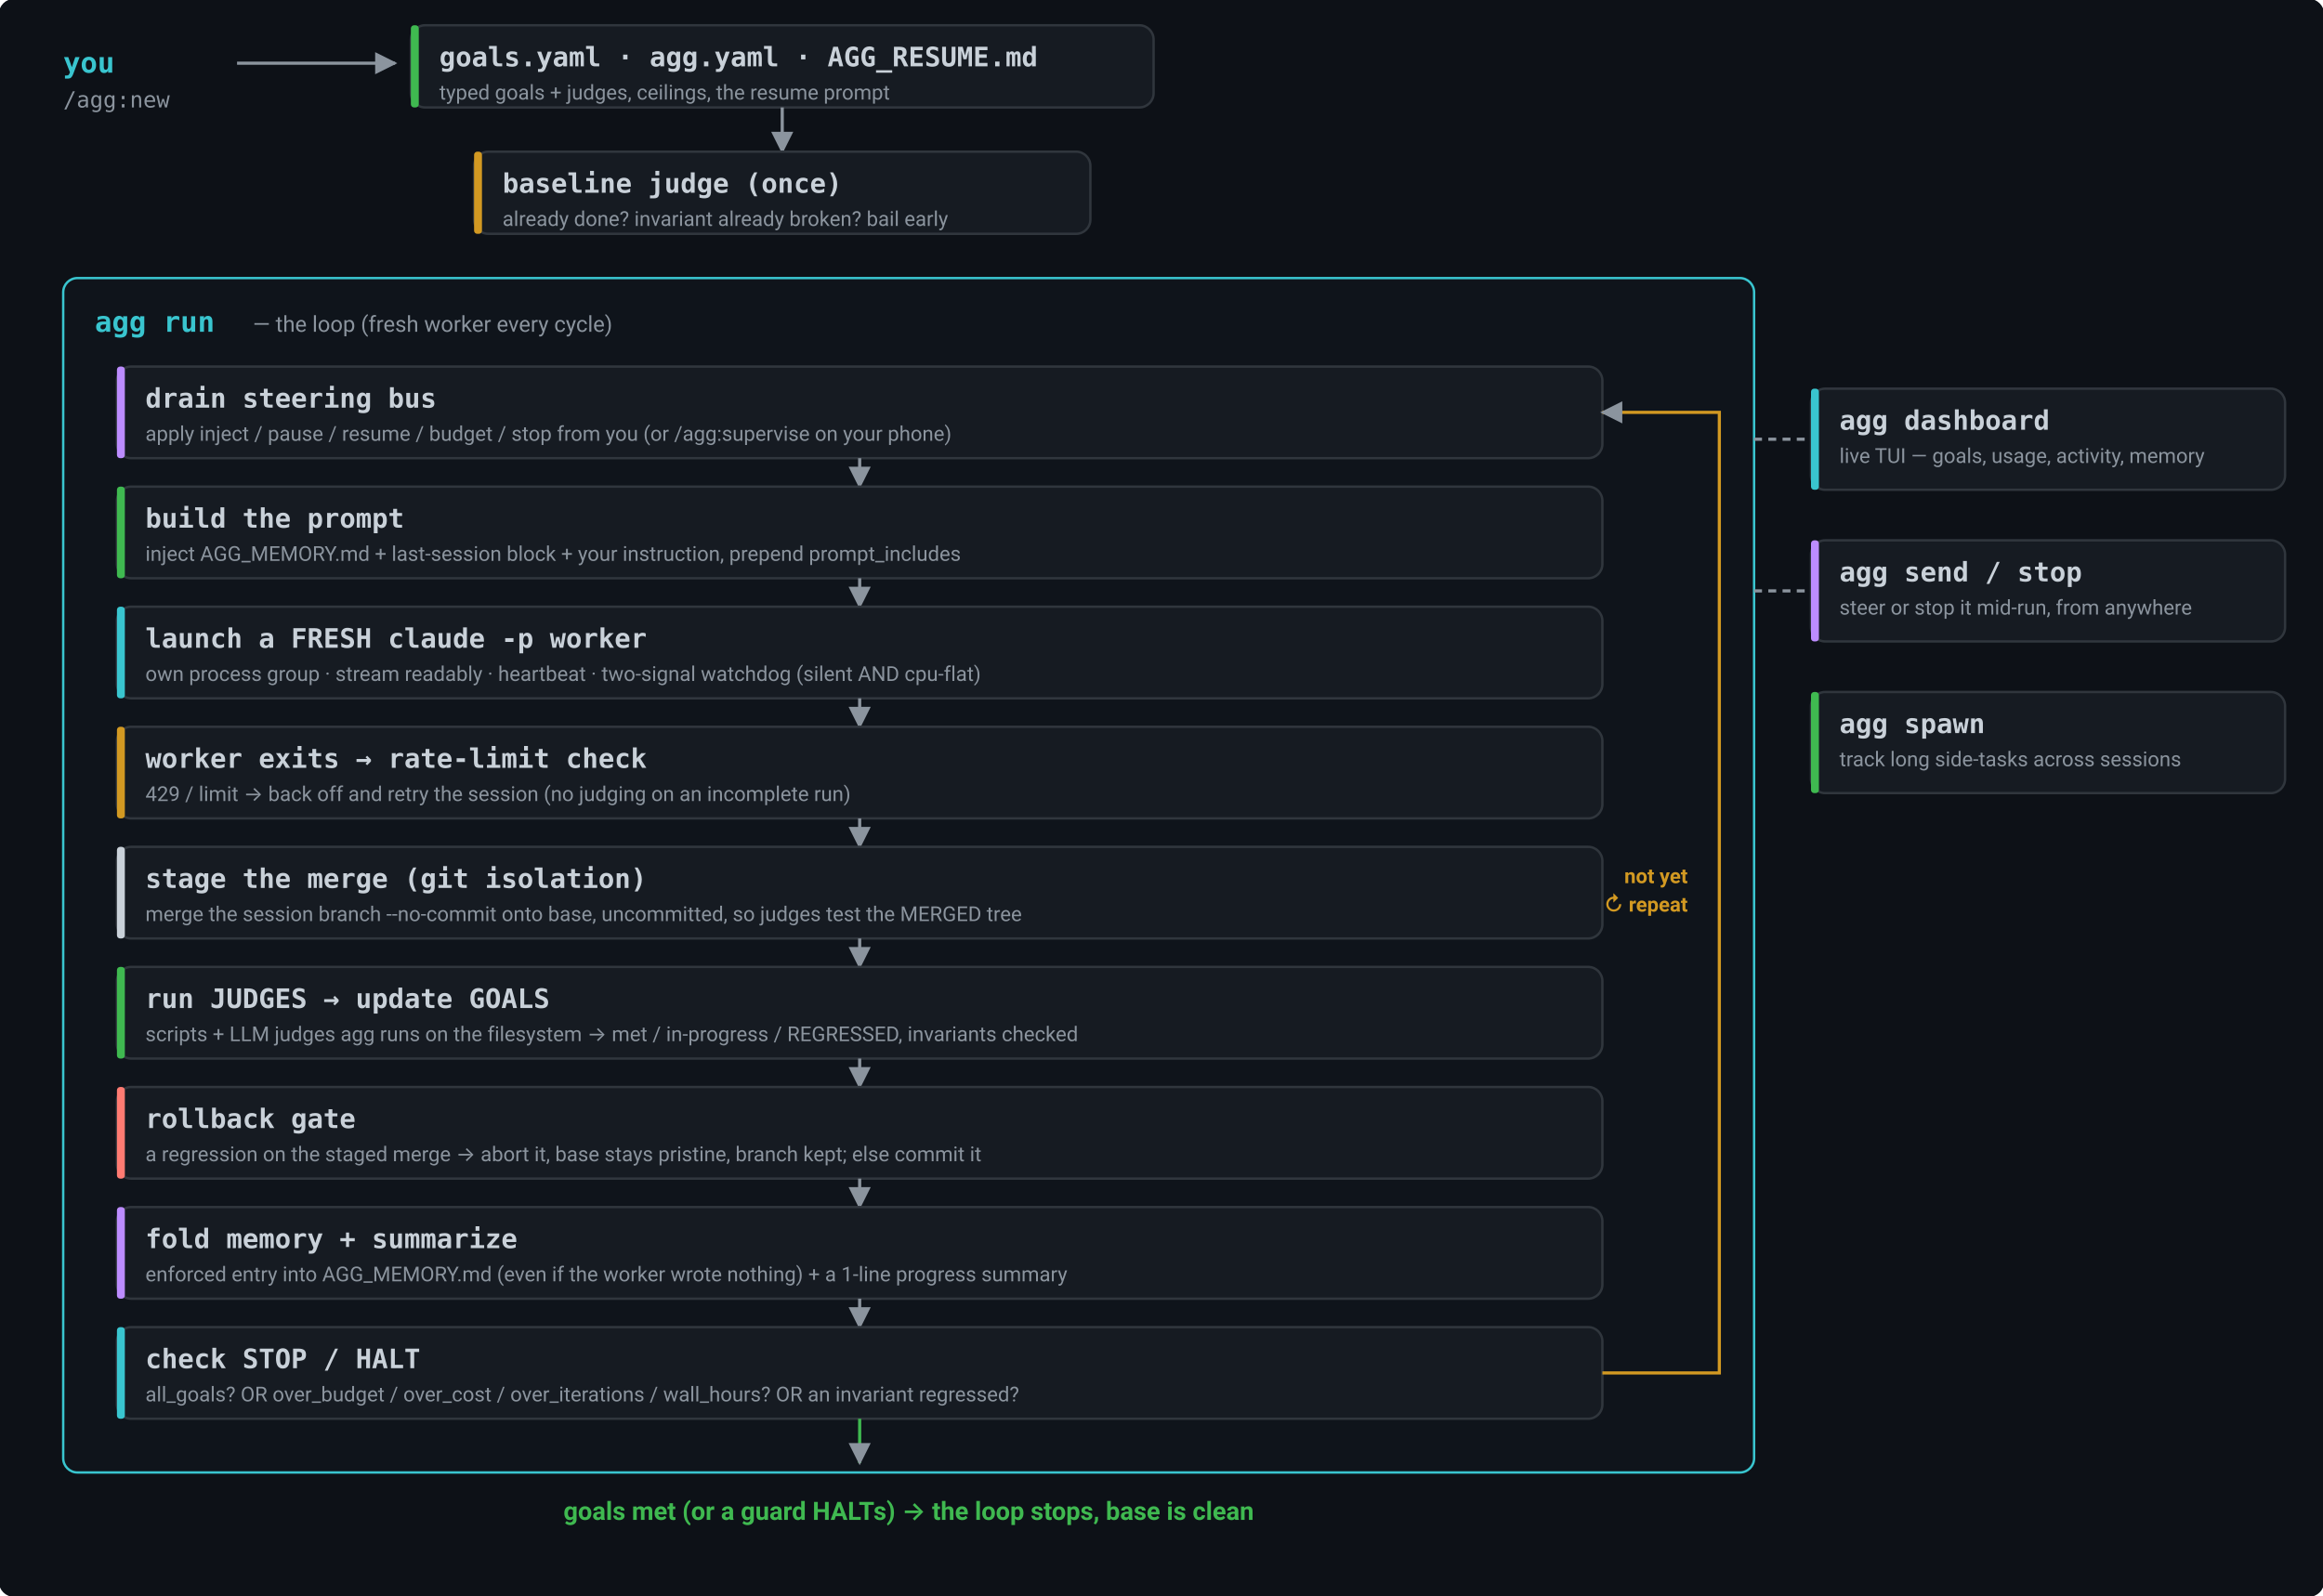
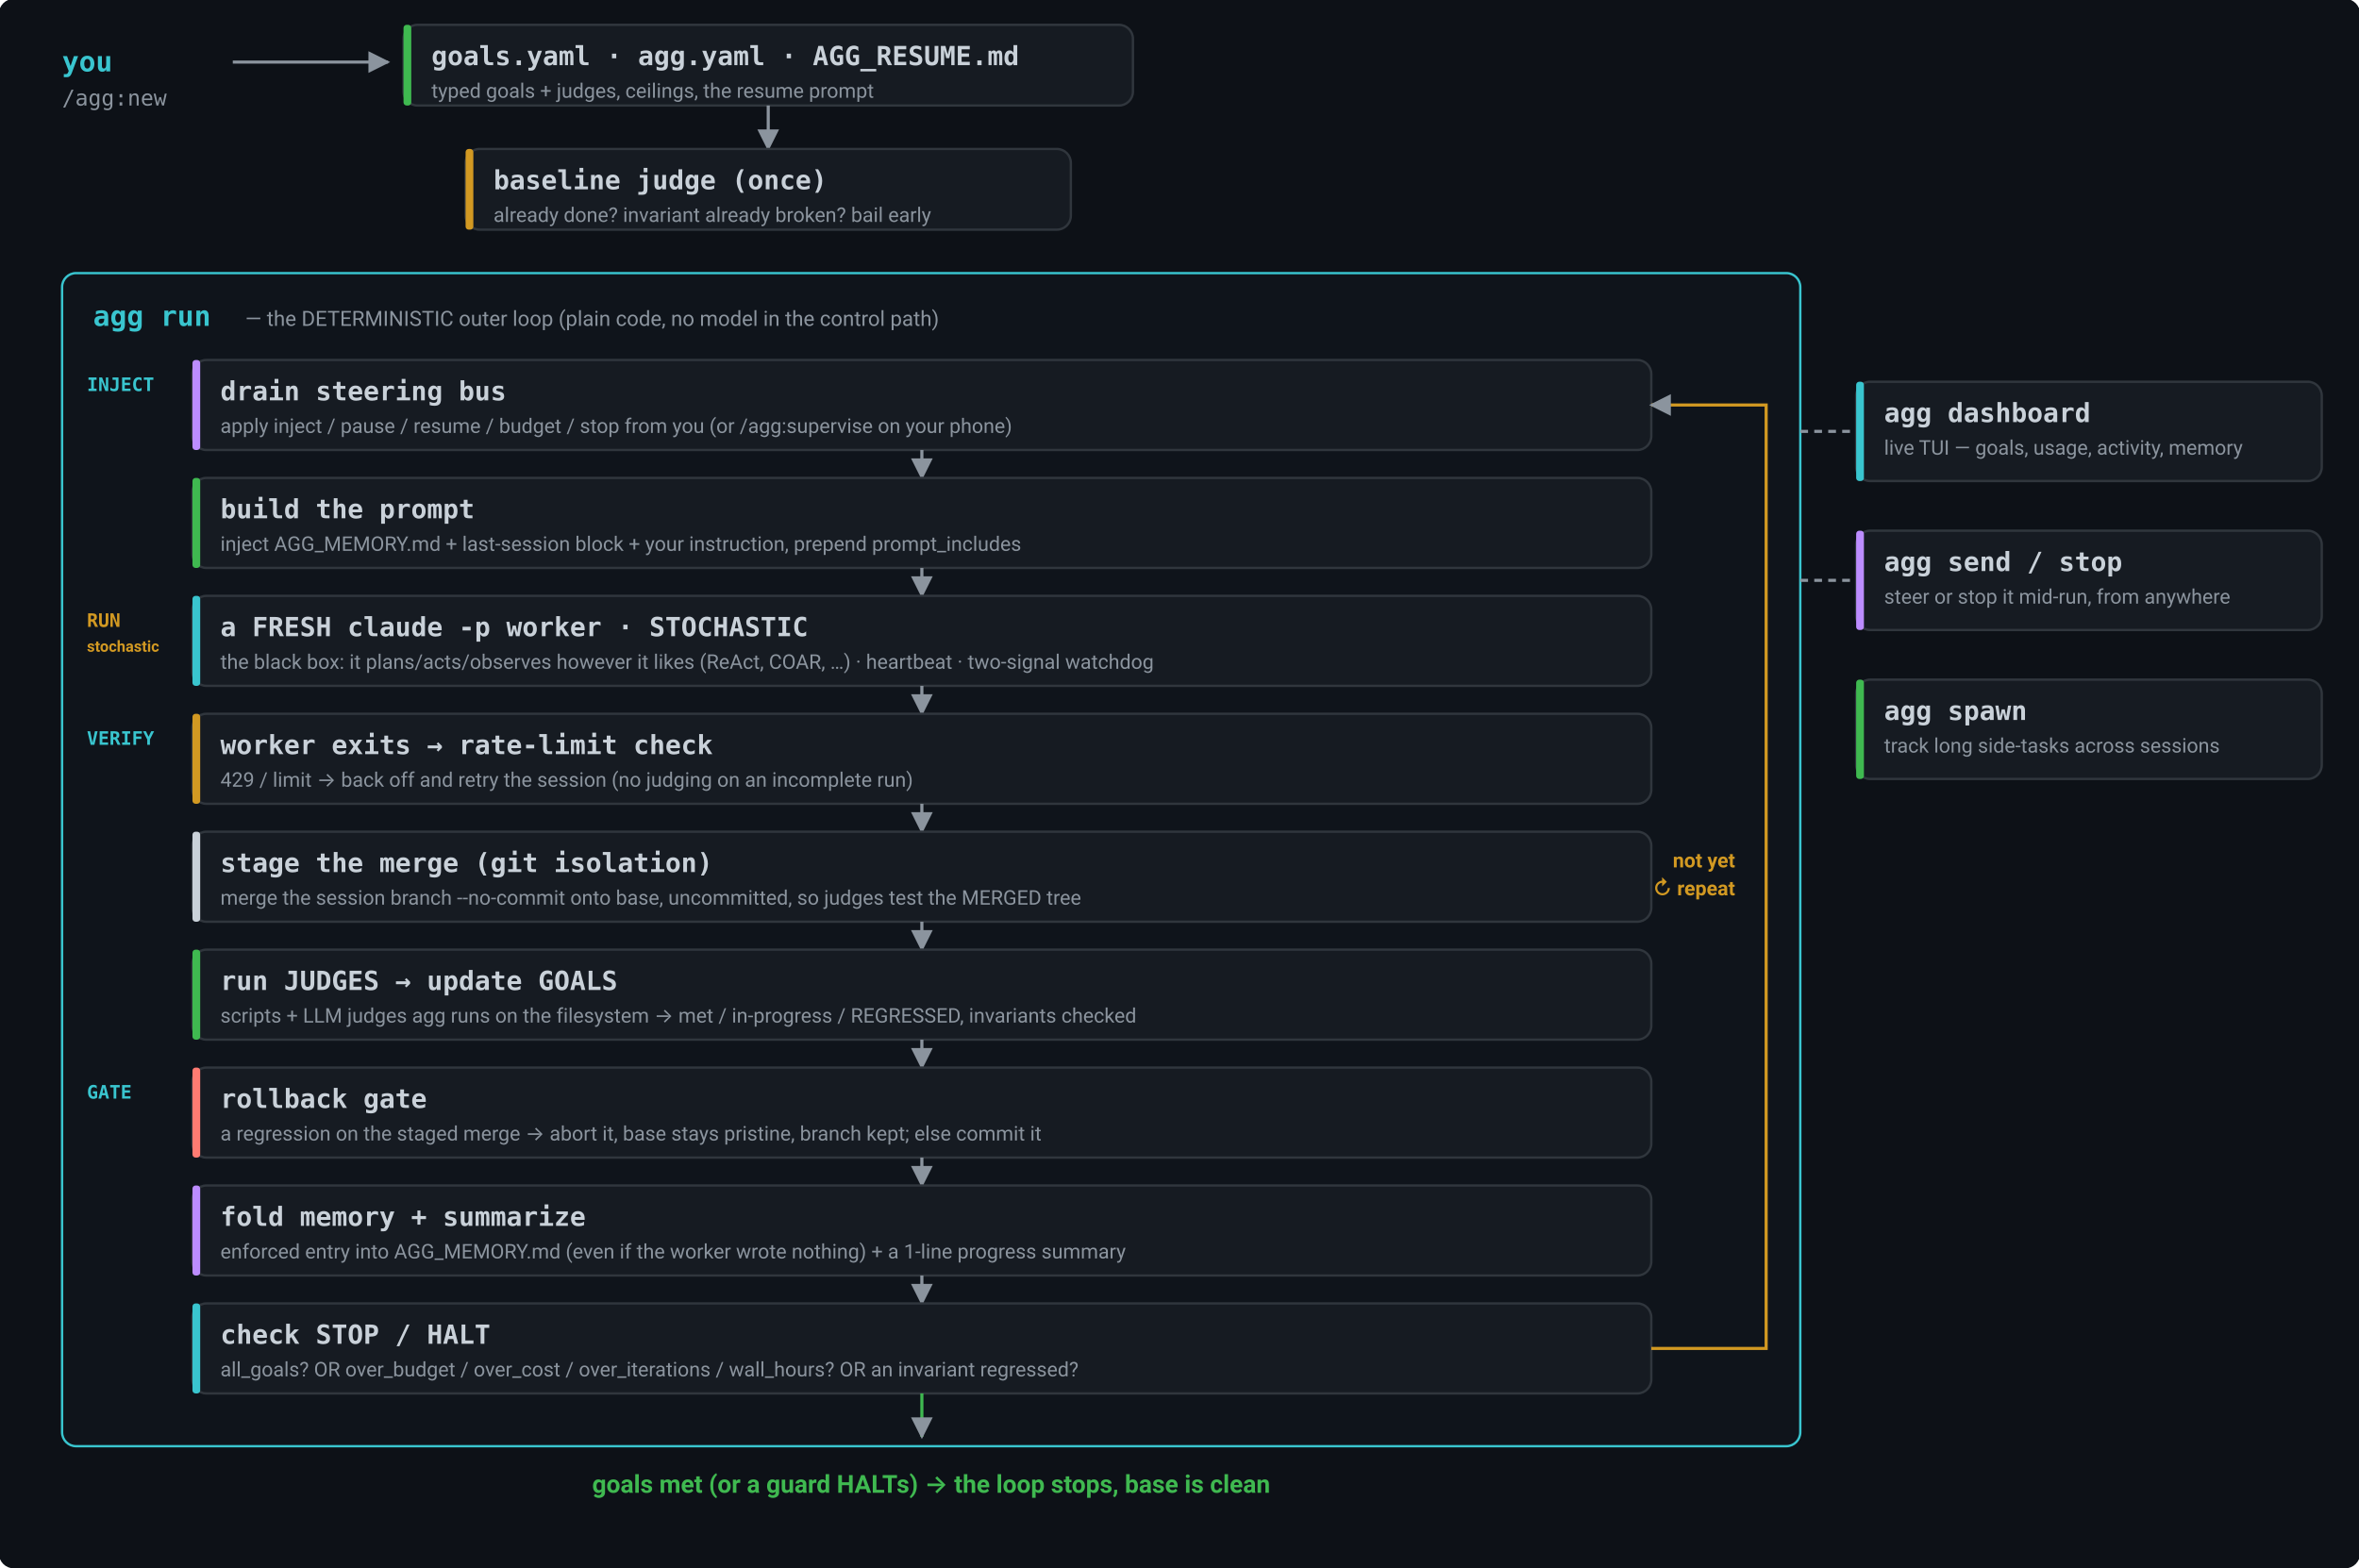
- <svg xmlns="http://www.w3.org/2000/svg" width="1470" height="1010" viewBox="0 0 1470 1010">
+ <svg xmlns="http://www.w3.org/2000/svg" width="1520" height="1010" viewBox="0 0 1520 1010">
  <defs>
    <marker id="arrow" viewBox="0 0 10 10" refX="9" refY="5" markerWidth="7" markerHeight="7" orient="auto-start-reverse">
      <path d="M0,0 L10,5 L0,10 z" fill="#8b949e" />
    </marker>
  </defs>
-   <rect x="0" y="0" width="1470" height="1010" rx="9" fill="#0d1117" stroke="#0d1117" stroke-width="1.5" />
+   <rect x="0" y="0" width="1520" height="1010" rx="9" fill="#0d1117" stroke="#0d1117" stroke-width="1.5" />
  <text x="40" y="46" fill="#39c5cf" font-size="18" font-weight="700" font-family="SFMono-Regular,Menlo,Consolas,monospace" text-anchor="start">you</text>
  <text x="40" y="68" fill="#8b949e" font-size="14" font-weight="400" font-family="SFMono-Regular,Menlo,Consolas,monospace" text-anchor="start">/agg:new</text>
  <line x1="150" y1="40" x2="250" y2="40" stroke="#8b949e" stroke-width="2" marker-end="url(#arrow)" />
  <rect x="260" y="16" width="470" height="52" rx="9" fill="#161b22" stroke="#30363d" stroke-width="1.5" />
  <rect x="260" y="16" width="5" height="52" rx="2" fill="#3fb950" />
  <text x="278" y="42" fill="#c9d1d9" font-size="17" font-weight="600" font-family="SFMono-Regular,Menlo,Consolas,monospace" text-anchor="start">goals.yaml · agg.yaml · AGG_RESUME.md</text>
  <text x="278" y="63" fill="#8b949e" font-size="13" font-weight="400" font-family="-apple-system,Segoe UI,Roboto,sans-serif" text-anchor="start">typed goals + judges, ceilings, the resume prompt</text>
  <line x1="495" y1="68" x2="495" y2="96" stroke="#8b949e" stroke-width="2" marker-end="url(#arrow)" />
  <rect x="300" y="96" width="390" height="52" rx="9" fill="#161b22" stroke="#30363d" stroke-width="1.5" />
  <rect x="300" y="96" width="5" height="52" rx="2" fill="#d29922" />
  <text x="318" y="122" fill="#c9d1d9" font-size="17" font-weight="600" font-family="SFMono-Regular,Menlo,Consolas,monospace" text-anchor="start">baseline judge (once)</text>
  <text x="318" y="143" fill="#8b949e" font-size="13" font-weight="400" font-family="-apple-system,Segoe UI,Roboto,sans-serif" text-anchor="start">already done? invariant already broken? bail early</text>
-   <rect x="40" y="176" width="1070" height="756" rx="9" fill="#0f141b" stroke="#39c5cf" stroke-width="1.5" />
+   <rect x="40" y="176" width="1120" height="756" rx="9" fill="#0f141b" stroke="#39c5cf" stroke-width="1.5" />
  <text x="60" y="210" fill="#39c5cf" font-size="18" font-weight="700" font-family="SFMono-Regular,Menlo,Consolas,monospace" text-anchor="start">agg run</text>
-   <text x="160" y="210" fill="#8b949e" font-size="14" font-weight="400" font-family="-apple-system,Segoe UI,Roboto,sans-serif" text-anchor="start">— the loop (fresh worker every cycle)</text>
-   <rect x="74" y="232" width="940" height="58" rx="9" fill="#161b22" stroke="#30363d" stroke-width="1.5" />
-   <rect x="74" y="232" width="5" height="58" rx="2" fill="#bc8cff" />
-   <text x="92" y="258" fill="#c9d1d9" font-size="17" font-weight="600" font-family="SFMono-Regular,Menlo,Consolas,monospace" text-anchor="start">drain steering bus</text>
-   <text x="92" y="279" fill="#8b949e" font-size="13" font-weight="400" font-family="-apple-system,Segoe UI,Roboto,sans-serif" text-anchor="start">apply inject / pause / resume / budget / stop from you (or /agg:supervise on your phone)</text>
-   <line x1="544" y1="290" x2="544" y2="308" stroke="#8b949e" stroke-width="2" marker-end="url(#arrow)" />
-   <rect x="74" y="308" width="940" height="58" rx="9" fill="#161b22" stroke="#30363d" stroke-width="1.5" />
-   <rect x="74" y="308" width="5" height="58" rx="2" fill="#3fb950" />
-   <text x="92" y="334" fill="#c9d1d9" font-size="17" font-weight="600" font-family="SFMono-Regular,Menlo,Consolas,monospace" text-anchor="start">build the prompt</text>
-   <text x="92" y="355" fill="#8b949e" font-size="13" font-weight="400" font-family="-apple-system,Segoe UI,Roboto,sans-serif" text-anchor="start">inject AGG_MEMORY.md + last-session block + your instruction, prepend prompt_includes</text>
-   <line x1="544" y1="366" x2="544" y2="384" stroke="#8b949e" stroke-width="2" marker-end="url(#arrow)" />
-   <rect x="74" y="384" width="940" height="58" rx="9" fill="#161b22" stroke="#30363d" stroke-width="1.5" />
-   <rect x="74" y="384" width="5" height="58" rx="2" fill="#39c5cf" />
-   <text x="92" y="410" fill="#c9d1d9" font-size="17" font-weight="600" font-family="SFMono-Regular,Menlo,Consolas,monospace" text-anchor="start">launch a FRESH claude -p worker</text>
-   <text x="92" y="431" fill="#8b949e" font-size="13" font-weight="400" font-family="-apple-system,Segoe UI,Roboto,sans-serif" text-anchor="start">own process group · stream readably · heartbeat · two-signal watchdog (silent AND cpu-flat)</text>
-   <line x1="544" y1="442" x2="544" y2="460" stroke="#8b949e" stroke-width="2" marker-end="url(#arrow)" />
-   <rect x="74" y="460" width="940" height="58" rx="9" fill="#161b22" stroke="#30363d" stroke-width="1.5" />
-   <rect x="74" y="460" width="5" height="58" rx="2" fill="#d29922" />
-   <text x="92" y="486" fill="#c9d1d9" font-size="17" font-weight="600" font-family="SFMono-Regular,Menlo,Consolas,monospace" text-anchor="start">worker exits → rate-limit check</text>
-   <text x="92" y="507" fill="#8b949e" font-size="13" font-weight="400" font-family="-apple-system,Segoe UI,Roboto,sans-serif" text-anchor="start">429 / limit → back off and retry the session (no judging on an incomplete run)</text>
-   <line x1="544" y1="518" x2="544" y2="536" stroke="#8b949e" stroke-width="2" marker-end="url(#arrow)" />
-   <rect x="74" y="536" width="940" height="58" rx="9" fill="#161b22" stroke="#30363d" stroke-width="1.5" />
-   <rect x="74" y="536" width="5" height="58" rx="2" fill="#c9d1d9" />
-   <text x="92" y="562" fill="#c9d1d9" font-size="17" font-weight="600" font-family="SFMono-Regular,Menlo,Consolas,monospace" text-anchor="start">stage the merge (git isolation)</text>
-   <text x="92" y="583" fill="#8b949e" font-size="13" font-weight="400" font-family="-apple-system,Segoe UI,Roboto,sans-serif" text-anchor="start">merge the session branch --no-commit onto base, uncommitted, so judges test the MERGED tree</text>
-   <line x1="544" y1="594" x2="544" y2="612" stroke="#8b949e" stroke-width="2" marker-end="url(#arrow)" />
-   <rect x="74" y="612" width="940" height="58" rx="9" fill="#161b22" stroke="#30363d" stroke-width="1.5" />
-   <rect x="74" y="612" width="5" height="58" rx="2" fill="#3fb950" />
-   <text x="92" y="638" fill="#c9d1d9" font-size="17" font-weight="600" font-family="SFMono-Regular,Menlo,Consolas,monospace" text-anchor="start">run JUDGES → update GOALS</text>
-   <text x="92" y="659" fill="#8b949e" font-size="13" font-weight="400" font-family="-apple-system,Segoe UI,Roboto,sans-serif" text-anchor="start">scripts + LLM judges agg runs on the filesystem → met / in-progress / REGRESSED, invariants checked</text>
-   <line x1="544" y1="670" x2="544" y2="688" stroke="#8b949e" stroke-width="2" marker-end="url(#arrow)" />
-   <rect x="74" y="688" width="940" height="58" rx="9" fill="#161b22" stroke="#30363d" stroke-width="1.5" />
-   <rect x="74" y="688" width="5" height="58" rx="2" fill="#ff7b72" />
-   <text x="92" y="714" fill="#c9d1d9" font-size="17" font-weight="600" font-family="SFMono-Regular,Menlo,Consolas,monospace" text-anchor="start">rollback gate</text>
-   <text x="92" y="735" fill="#8b949e" font-size="13" font-weight="400" font-family="-apple-system,Segoe UI,Roboto,sans-serif" text-anchor="start">a regression on the staged merge → abort it, base stays pristine, branch kept; else commit it</text>
-   <line x1="544" y1="746" x2="544" y2="764" stroke="#8b949e" stroke-width="2" marker-end="url(#arrow)" />
-   <rect x="74" y="764" width="940" height="58" rx="9" fill="#161b22" stroke="#30363d" stroke-width="1.5" />
-   <rect x="74" y="764" width="5" height="58" rx="2" fill="#bc8cff" />
-   <text x="92" y="790" fill="#c9d1d9" font-size="17" font-weight="600" font-family="SFMono-Regular,Menlo,Consolas,monospace" text-anchor="start">fold memory + summarize</text>
-   <text x="92" y="811" fill="#8b949e" font-size="13" font-weight="400" font-family="-apple-system,Segoe UI,Roboto,sans-serif" text-anchor="start">enforced entry into AGG_MEMORY.md (even if the worker wrote nothing) + a 1-line progress summary</text>
-   <line x1="544" y1="822" x2="544" y2="840" stroke="#8b949e" stroke-width="2" marker-end="url(#arrow)" />
-   <rect x="74" y="840" width="940" height="58" rx="9" fill="#161b22" stroke="#30363d" stroke-width="1.5" />
-   <rect x="74" y="840" width="5" height="58" rx="2" fill="#39c5cf" />
-   <text x="92" y="866" fill="#c9d1d9" font-size="17" font-weight="600" font-family="SFMono-Regular,Menlo,Consolas,monospace" text-anchor="start">check STOP / HALT</text>
-   <text x="92" y="887" fill="#8b949e" font-size="13" font-weight="400" font-family="-apple-system,Segoe UI,Roboto,sans-serif" text-anchor="start">all_goals?  OR  over_budget / over_cost / over_iterations / wall_hours?  OR  an invariant regressed?</text>
-   <path d="M 1014 869 H 1088 V 261 H 1014" fill="none" stroke="#d29922" stroke-width="2" marker-end="url(#arrow)" />
-   <text x="1068" y="559" fill="#d29922" font-size="13" font-weight="600" font-family="-apple-system,Segoe UI,Roboto,sans-serif" text-anchor="end">not yet</text>
-   <text x="1068" y="577" fill="#d29922" font-size="13" font-weight="600" font-family="-apple-system,Segoe UI,Roboto,sans-serif" text-anchor="end">↻ repeat</text>
-   <line x1="544" y1="898" x2="544" y2="926" stroke="#3fb950" stroke-width="2" marker-end="url(#arrow)" />
-   <text x="575" y="962" fill="#3fb950" font-size="16" font-weight="600" font-family="-apple-system,Segoe UI,Roboto,sans-serif" text-anchor="middle">goals met (or a guard HALTs) → the loop stops, base is clean</text>
-   <rect x="1146" y="246" width="300" height="64" rx="9" fill="#161b22" stroke="#30363d" stroke-width="1.5" />
-   <rect x="1146" y="246" width="5" height="64" rx="2" fill="#39c5cf" />
-   <text x="1164" y="272" fill="#c9d1d9" font-size="17" font-weight="600" font-family="SFMono-Regular,Menlo,Consolas,monospace" text-anchor="start">agg dashboard</text>
-   <text x="1164" y="293" fill="#8b949e" font-size="13" font-weight="400" font-family="-apple-system,Segoe UI,Roboto,sans-serif" text-anchor="start">live TUI — goals, usage, activity, memory</text>
-   <rect x="1146" y="342" width="300" height="64" rx="9" fill="#161b22" stroke="#30363d" stroke-width="1.5" />
-   <rect x="1146" y="342" width="5" height="64" rx="2" fill="#bc8cff" />
-   <text x="1164" y="368" fill="#c9d1d9" font-size="17" font-weight="600" font-family="SFMono-Regular,Menlo,Consolas,monospace" text-anchor="start">agg send / stop</text>
-   <text x="1164" y="389" fill="#8b949e" font-size="13" font-weight="400" font-family="-apple-system,Segoe UI,Roboto,sans-serif" text-anchor="start">steer or stop it mid-run, from anywhere</text>
-   <rect x="1146" y="438" width="300" height="64" rx="9" fill="#161b22" stroke="#30363d" stroke-width="1.5" />
-   <rect x="1146" y="438" width="5" height="64" rx="2" fill="#3fb950" />
-   <text x="1164" y="464" fill="#c9d1d9" font-size="17" font-weight="600" font-family="SFMono-Regular,Menlo,Consolas,monospace" text-anchor="start">agg spawn</text>
-   <text x="1164" y="485" fill="#8b949e" font-size="13" font-weight="400" font-family="-apple-system,Segoe UI,Roboto,sans-serif" text-anchor="start">track long side-tasks across sessions</text>
-   <line x1="1110" y1="278" x2="1146" y2="278" stroke="#8b949e" stroke-width="2" stroke-dasharray="5 4" />
-   <line x1="1110" y1="374" x2="1146" y2="374" stroke="#8b949e" stroke-width="2" stroke-dasharray="5 4" />
+   <text x="158" y="210" fill="#8b949e" font-size="13.5" font-weight="400" font-family="-apple-system,Segoe UI,Roboto,sans-serif" text-anchor="start">— the DETERMINISTIC outer loop (plain code, no model in the control path)</text>
+   <text x="56" y="252" fill="#39c5cf" font-size="12" font-weight="700" font-family="SFMono-Regular,Menlo,Consolas,monospace" text-anchor="start">INJECT</text>
+   <rect x="124" y="232" width="940" height="58" rx="9" fill="#161b22" stroke="#30363d" stroke-width="1.5" />
+   <rect x="124" y="232" width="5" height="58" rx="2" fill="#bc8cff" />
+   <text x="142" y="258" fill="#c9d1d9" font-size="17" font-weight="600" font-family="SFMono-Regular,Menlo,Consolas,monospace" text-anchor="start">drain steering bus</text>
+   <text x="142" y="279" fill="#8b949e" font-size="13" font-weight="400" font-family="-apple-system,Segoe UI,Roboto,sans-serif" text-anchor="start">apply inject / pause / resume / budget / stop from you (or /agg:supervise on your phone)</text>
+   <line x1="594" y1="290" x2="594" y2="308" stroke="#8b949e" stroke-width="2" marker-end="url(#arrow)" />
+   <rect x="124" y="308" width="940" height="58" rx="9" fill="#161b22" stroke="#30363d" stroke-width="1.5" />
+   <rect x="124" y="308" width="5" height="58" rx="2" fill="#3fb950" />
+   <text x="142" y="334" fill="#c9d1d9" font-size="17" font-weight="600" font-family="SFMono-Regular,Menlo,Consolas,monospace" text-anchor="start">build the prompt</text>
+   <text x="142" y="355" fill="#8b949e" font-size="13" font-weight="400" font-family="-apple-system,Segoe UI,Roboto,sans-serif" text-anchor="start">inject AGG_MEMORY.md + last-session block + your instruction, prepend prompt_includes</text>
+   <line x1="594" y1="366" x2="594" y2="384" stroke="#8b949e" stroke-width="2" marker-end="url(#arrow)" />
+   <text x="56" y="404" fill="#d29922" font-size="12" font-weight="700" font-family="SFMono-Regular,Menlo,Consolas,monospace" text-anchor="start">RUN</text>
+   <text x="56" y="420" fill="#d29922" font-size="10" font-weight="600" font-family="-apple-system,Segoe UI,Roboto,sans-serif" text-anchor="start">stochastic</text>
+   <rect x="124" y="384" width="940" height="58" rx="9" fill="#161b22" stroke="#30363d" stroke-width="1.5" />
+   <rect x="124" y="384" width="5" height="58" rx="2" fill="#39c5cf" />
+   <text x="142" y="410" fill="#c9d1d9" font-size="17" font-weight="600" font-family="SFMono-Regular,Menlo,Consolas,monospace" text-anchor="start">a FRESH claude -p worker  ·  STOCHASTIC</text>
+   <text x="142" y="431" fill="#8b949e" font-size="13" font-weight="400" font-family="-apple-system,Segoe UI,Roboto,sans-serif" text-anchor="start">the black box: it plans/acts/observes however it likes (ReAct, COAR, …) · heartbeat · two-signal watchdog</text>
+   <line x1="594" y1="442" x2="594" y2="460" stroke="#8b949e" stroke-width="2" marker-end="url(#arrow)" />
+   <text x="56" y="480" fill="#39c5cf" font-size="12" font-weight="700" font-family="SFMono-Regular,Menlo,Consolas,monospace" text-anchor="start">VERIFY</text>
+   <rect x="124" y="460" width="940" height="58" rx="9" fill="#161b22" stroke="#30363d" stroke-width="1.5" />
+   <rect x="124" y="460" width="5" height="58" rx="2" fill="#d29922" />
+   <text x="142" y="486" fill="#c9d1d9" font-size="17" font-weight="600" font-family="SFMono-Regular,Menlo,Consolas,monospace" text-anchor="start">worker exits → rate-limit check</text>
+   <text x="142" y="507" fill="#8b949e" font-size="13" font-weight="400" font-family="-apple-system,Segoe UI,Roboto,sans-serif" text-anchor="start">429 / limit → back off and retry the session (no judging on an incomplete run)</text>
+   <line x1="594" y1="518" x2="594" y2="536" stroke="#8b949e" stroke-width="2" marker-end="url(#arrow)" />
+   <rect x="124" y="536" width="940" height="58" rx="9" fill="#161b22" stroke="#30363d" stroke-width="1.5" />
+   <rect x="124" y="536" width="5" height="58" rx="2" fill="#c9d1d9" />
+   <text x="142" y="562" fill="#c9d1d9" font-size="17" font-weight="600" font-family="SFMono-Regular,Menlo,Consolas,monospace" text-anchor="start">stage the merge (git isolation)</text>
+   <text x="142" y="583" fill="#8b949e" font-size="13" font-weight="400" font-family="-apple-system,Segoe UI,Roboto,sans-serif" text-anchor="start">merge the session branch --no-commit onto base, uncommitted, so judges test the MERGED tree</text>
+   <line x1="594" y1="594" x2="594" y2="612" stroke="#8b949e" stroke-width="2" marker-end="url(#arrow)" />
+   <rect x="124" y="612" width="940" height="58" rx="9" fill="#161b22" stroke="#30363d" stroke-width="1.5" />
+   <rect x="124" y="612" width="5" height="58" rx="2" fill="#3fb950" />
+   <text x="142" y="638" fill="#c9d1d9" font-size="17" font-weight="600" font-family="SFMono-Regular,Menlo,Consolas,monospace" text-anchor="start">run JUDGES → update GOALS</text>
+   <text x="142" y="659" fill="#8b949e" font-size="13" font-weight="400" font-family="-apple-system,Segoe UI,Roboto,sans-serif" text-anchor="start">scripts + LLM judges agg runs on the filesystem → met / in-progress / REGRESSED, invariants checked</text>
+   <line x1="594" y1="670" x2="594" y2="688" stroke="#8b949e" stroke-width="2" marker-end="url(#arrow)" />
+   <text x="56" y="708" fill="#39c5cf" font-size="12" font-weight="700" font-family="SFMono-Regular,Menlo,Consolas,monospace" text-anchor="start">GATE</text>
+   <rect x="124" y="688" width="940" height="58" rx="9" fill="#161b22" stroke="#30363d" stroke-width="1.5" />
+   <rect x="124" y="688" width="5" height="58" rx="2" fill="#ff7b72" />
+   <text x="142" y="714" fill="#c9d1d9" font-size="17" font-weight="600" font-family="SFMono-Regular,Menlo,Consolas,monospace" text-anchor="start">rollback gate</text>
+   <text x="142" y="735" fill="#8b949e" font-size="13" font-weight="400" font-family="-apple-system,Segoe UI,Roboto,sans-serif" text-anchor="start">a regression on the staged merge → abort it, base stays pristine, branch kept; else commit it</text>
+   <line x1="594" y1="746" x2="594" y2="764" stroke="#8b949e" stroke-width="2" marker-end="url(#arrow)" />
+   <rect x="124" y="764" width="940" height="58" rx="9" fill="#161b22" stroke="#30363d" stroke-width="1.5" />
+   <rect x="124" y="764" width="5" height="58" rx="2" fill="#bc8cff" />
+   <text x="142" y="790" fill="#c9d1d9" font-size="17" font-weight="600" font-family="SFMono-Regular,Menlo,Consolas,monospace" text-anchor="start">fold memory + summarize</text>
+   <text x="142" y="811" fill="#8b949e" font-size="13" font-weight="400" font-family="-apple-system,Segoe UI,Roboto,sans-serif" text-anchor="start">enforced entry into AGG_MEMORY.md (even if the worker wrote nothing) + a 1-line progress summary</text>
+   <line x1="594" y1="822" x2="594" y2="840" stroke="#8b949e" stroke-width="2" marker-end="url(#arrow)" />
+   <rect x="124" y="840" width="940" height="58" rx="9" fill="#161b22" stroke="#30363d" stroke-width="1.5" />
+   <rect x="124" y="840" width="5" height="58" rx="2" fill="#39c5cf" />
+   <text x="142" y="866" fill="#c9d1d9" font-size="17" font-weight="600" font-family="SFMono-Regular,Menlo,Consolas,monospace" text-anchor="start">check STOP / HALT</text>
+   <text x="142" y="887" fill="#8b949e" font-size="13" font-weight="400" font-family="-apple-system,Segoe UI,Roboto,sans-serif" text-anchor="start">all_goals?  OR  over_budget / over_cost / over_iterations / wall_hours?  OR  an invariant regressed?</text>
+   <path d="M 1064 869 H 1138 V 261 H 1064" fill="none" stroke="#d29922" stroke-width="2" marker-end="url(#arrow)" />
+   <text x="1118" y="559" fill="#d29922" font-size="13" font-weight="600" font-family="-apple-system,Segoe UI,Roboto,sans-serif" text-anchor="end">not yet</text>
+   <text x="1118" y="577" fill="#d29922" font-size="13" font-weight="600" font-family="-apple-system,Segoe UI,Roboto,sans-serif" text-anchor="end">↻ repeat</text>
+   <line x1="594" y1="898" x2="594" y2="926" stroke="#3fb950" stroke-width="2" marker-end="url(#arrow)" />
+   <text x="600" y="962" fill="#3fb950" font-size="16" font-weight="600" font-family="-apple-system,Segoe UI,Roboto,sans-serif" text-anchor="middle">goals met (or a guard HALTs) → the loop stops, base is clean</text>
+   <rect x="1196" y="246" width="300" height="64" rx="9" fill="#161b22" stroke="#30363d" stroke-width="1.5" />
+   <rect x="1196" y="246" width="5" height="64" rx="2" fill="#39c5cf" />
+   <text x="1214" y="272" fill="#c9d1d9" font-size="17" font-weight="600" font-family="SFMono-Regular,Menlo,Consolas,monospace" text-anchor="start">agg dashboard</text>
+   <text x="1214" y="293" fill="#8b949e" font-size="13" font-weight="400" font-family="-apple-system,Segoe UI,Roboto,sans-serif" text-anchor="start">live TUI — goals, usage, activity, memory</text>
+   <rect x="1196" y="342" width="300" height="64" rx="9" fill="#161b22" stroke="#30363d" stroke-width="1.5" />
+   <rect x="1196" y="342" width="5" height="64" rx="2" fill="#bc8cff" />
+   <text x="1214" y="368" fill="#c9d1d9" font-size="17" font-weight="600" font-family="SFMono-Regular,Menlo,Consolas,monospace" text-anchor="start">agg send / stop</text>
+   <text x="1214" y="389" fill="#8b949e" font-size="13" font-weight="400" font-family="-apple-system,Segoe UI,Roboto,sans-serif" text-anchor="start">steer or stop it mid-run, from anywhere</text>
+   <rect x="1196" y="438" width="300" height="64" rx="9" fill="#161b22" stroke="#30363d" stroke-width="1.5" />
+   <rect x="1196" y="438" width="5" height="64" rx="2" fill="#3fb950" />
+   <text x="1214" y="464" fill="#c9d1d9" font-size="17" font-weight="600" font-family="SFMono-Regular,Menlo,Consolas,monospace" text-anchor="start">agg spawn</text>
+   <text x="1214" y="485" fill="#8b949e" font-size="13" font-weight="400" font-family="-apple-system,Segoe UI,Roboto,sans-serif" text-anchor="start">track long side-tasks across sessions</text>
+   <line x1="1160" y1="278" x2="1196" y2="278" stroke="#8b949e" stroke-width="2" stroke-dasharray="5 4" />
+   <line x1="1160" y1="374" x2="1196" y2="374" stroke="#8b949e" stroke-width="2" stroke-dasharray="5 4" />
</svg>
